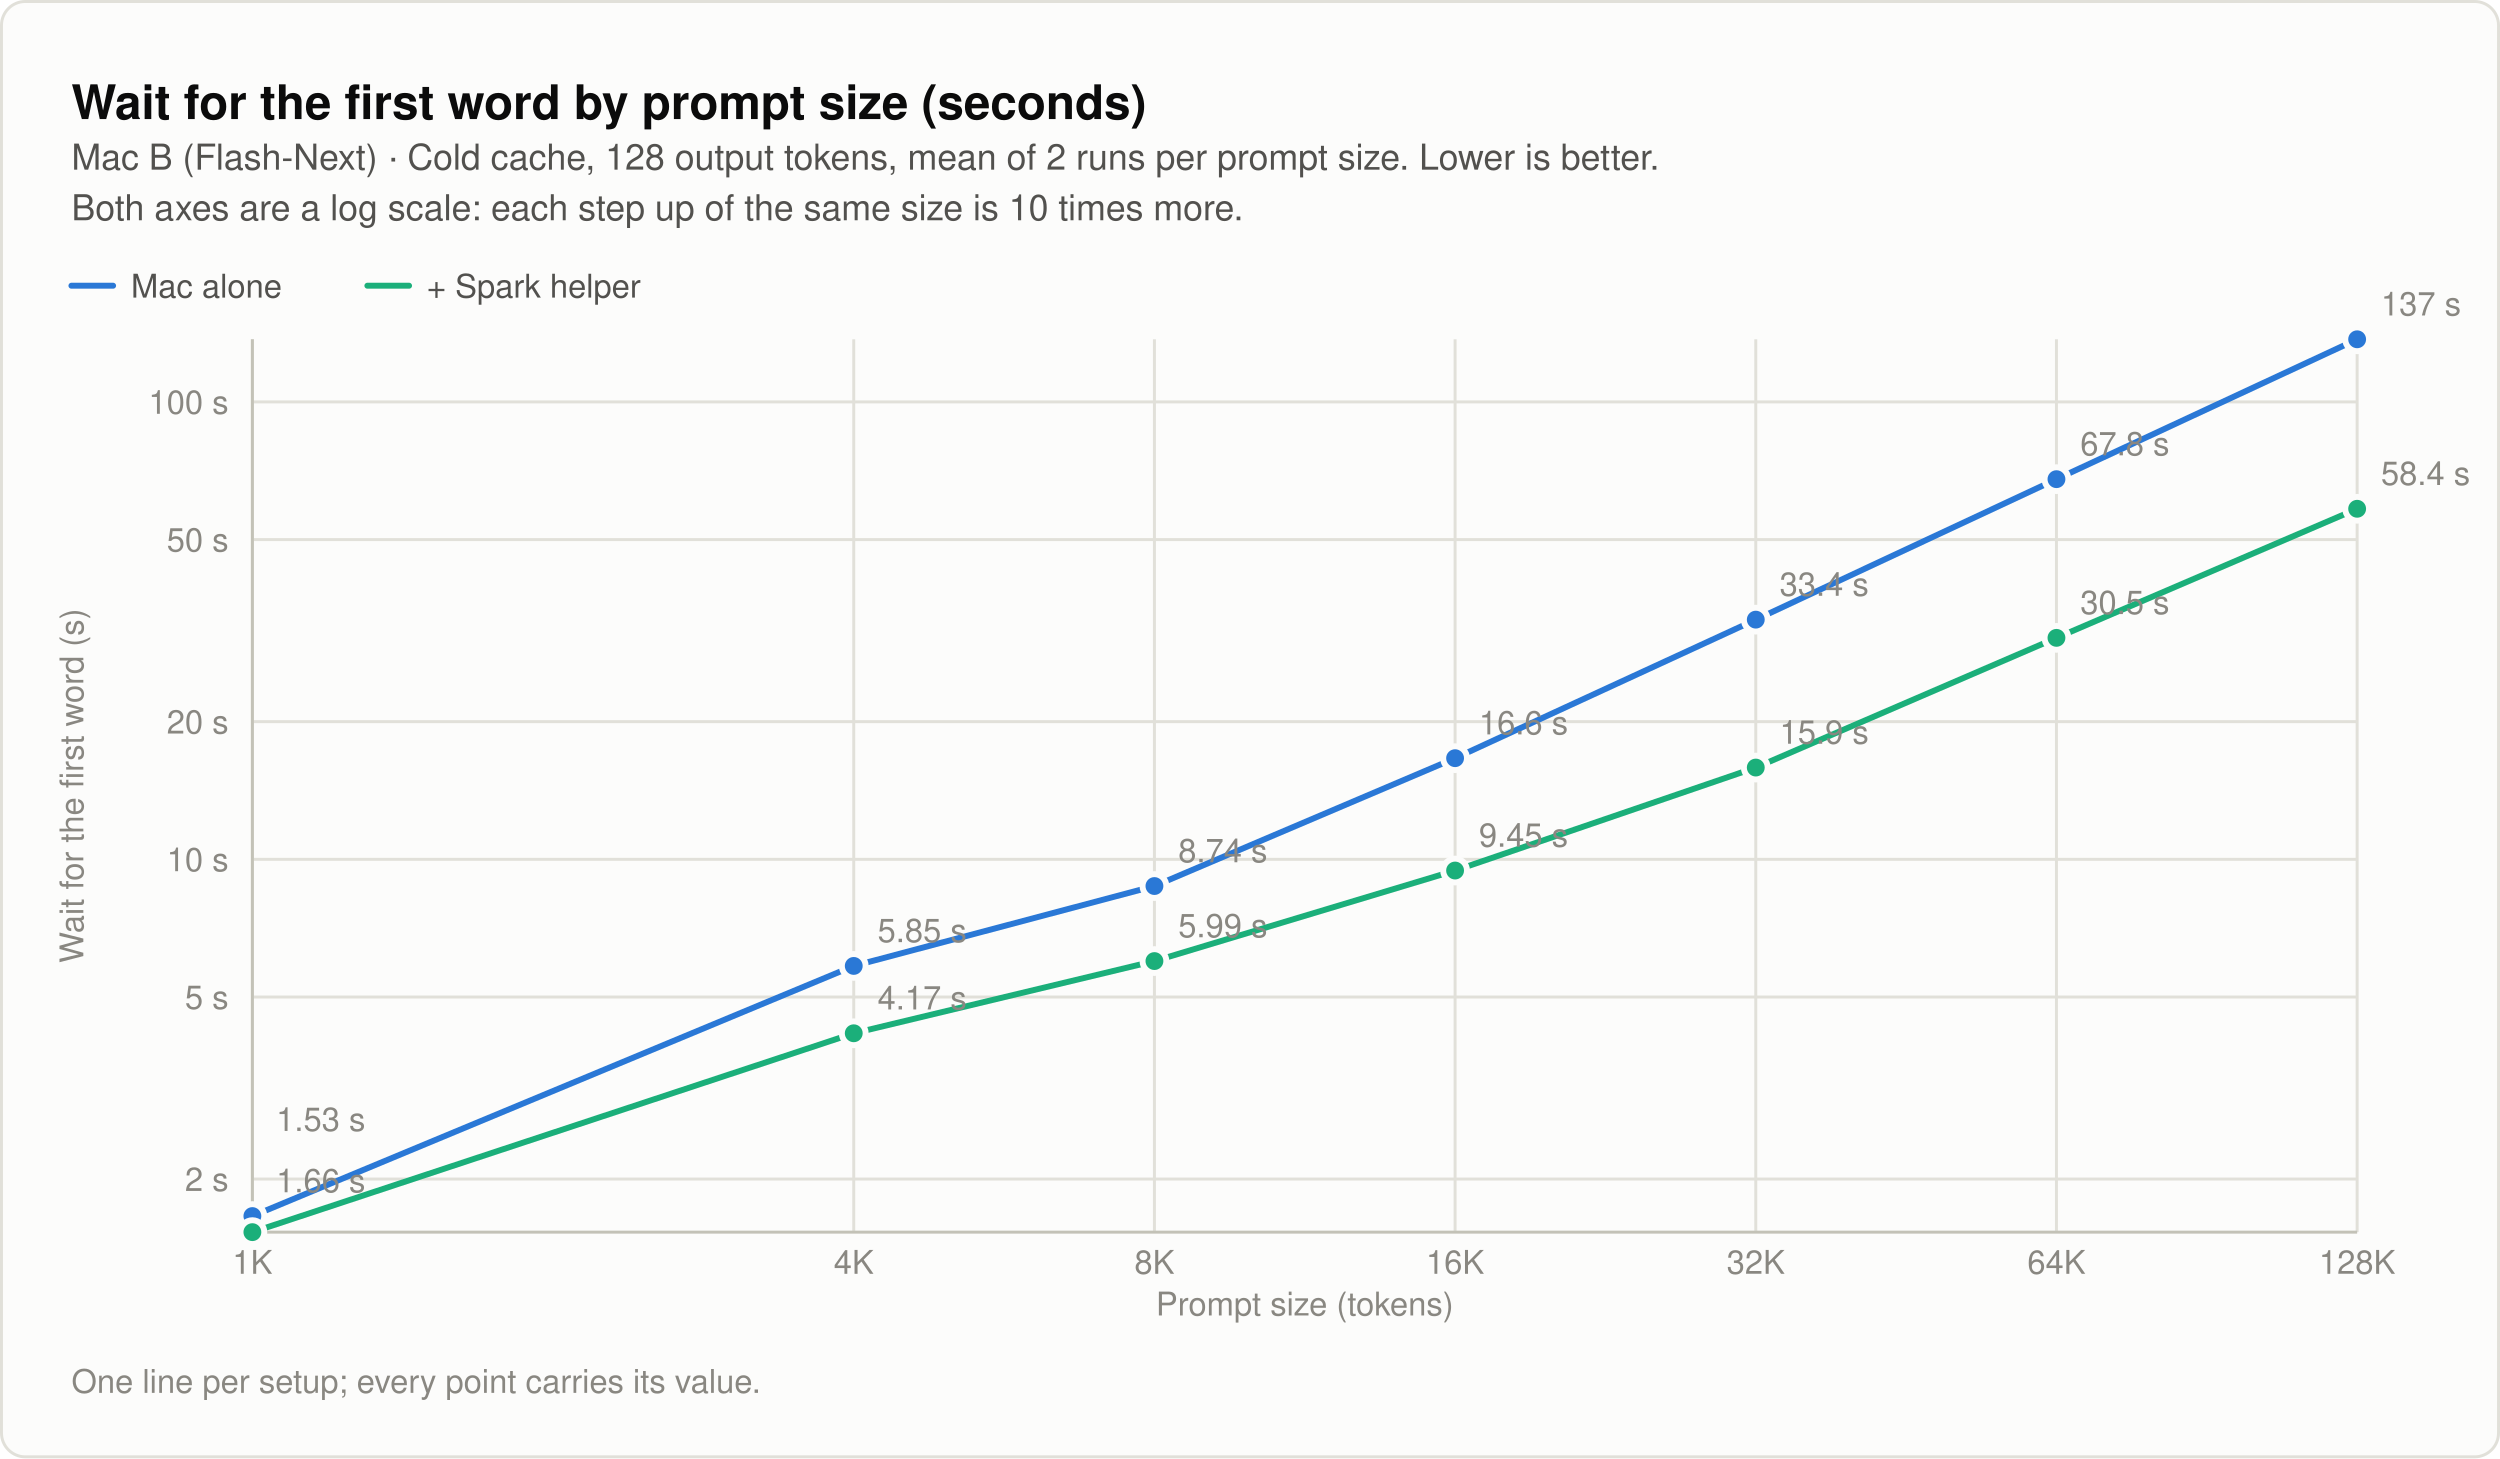
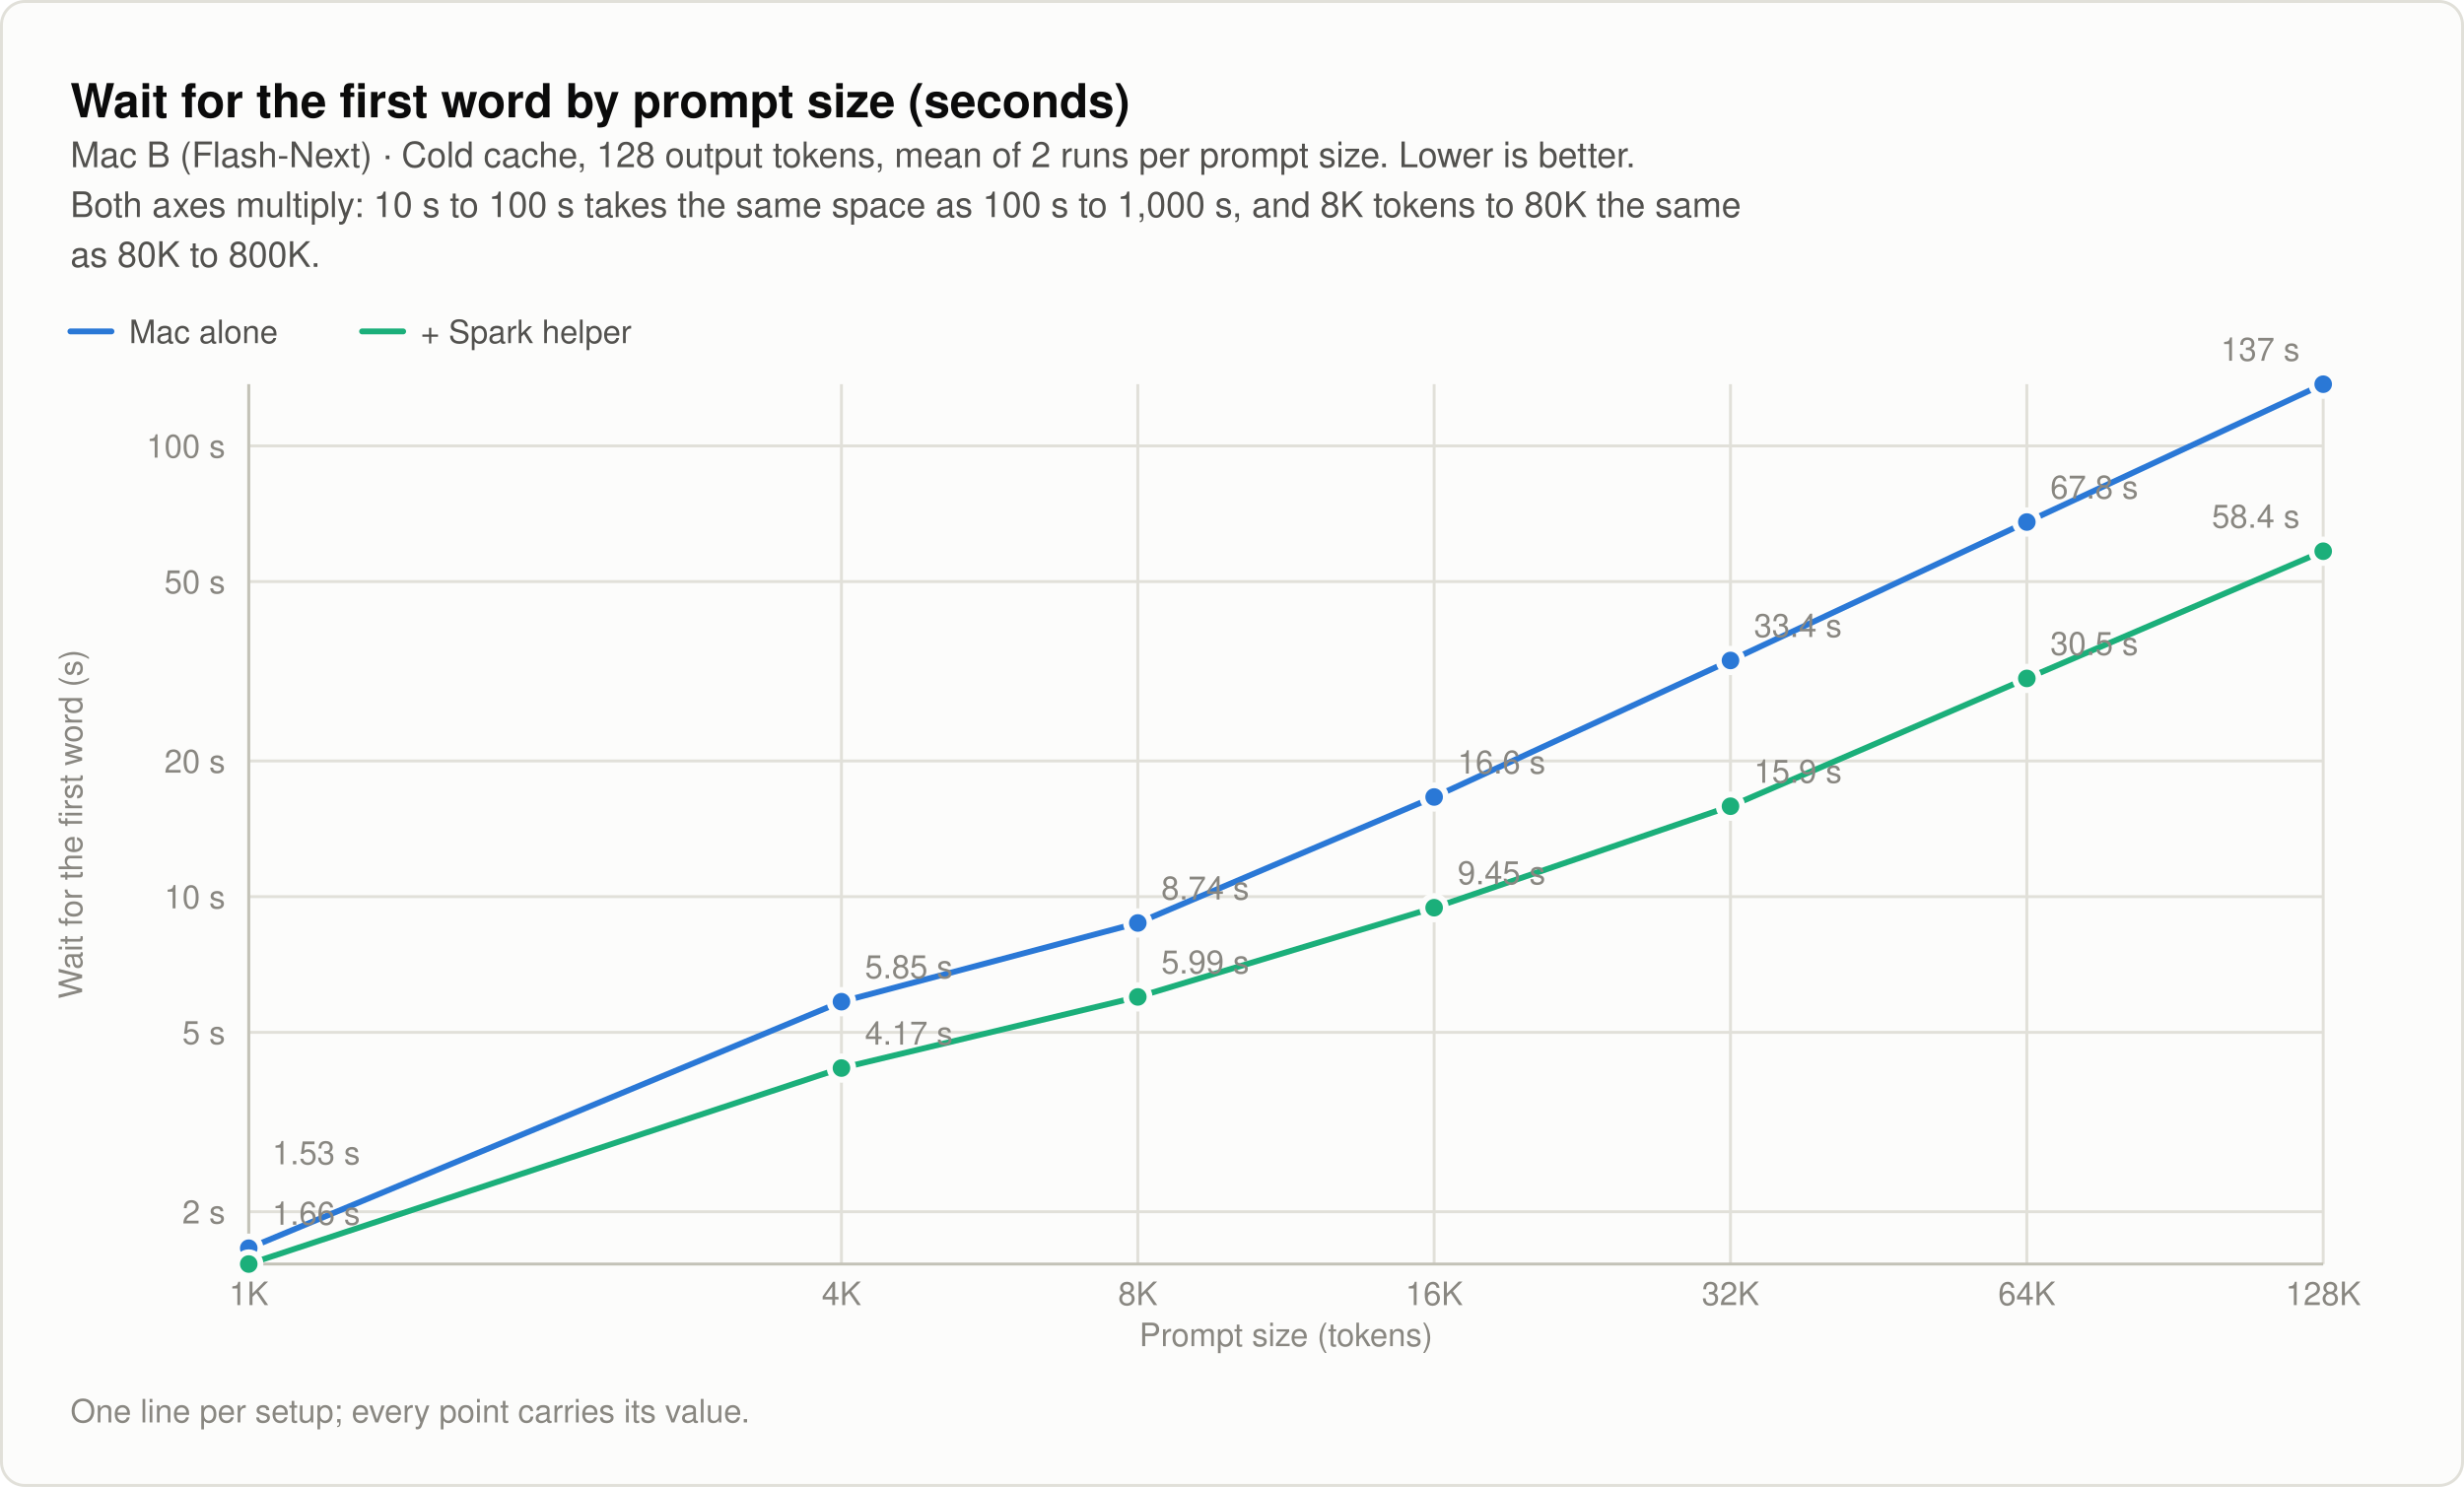
- <svg xmlns="http://www.w3.org/2000/svg" width="840" height="490" viewBox="0 0 840 490" role="img" aria-label="Wait for the first word by prompt size (seconds) Mac B (Flash-Next) · Cold cache, 128 output tokens, mean of 2 runs per prompt size. Lower is better. Both axes are a log scale: each step up of the same size is 10 times more." font-family="system-ui, -apple-system, 'Segoe UI', Helvetica, Arial, sans-serif">
-   <rect x="0.5" y="0.5" width="839" height="489" fill="#fcfcfb" rx="8" stroke="#e1e0d9" stroke-width="1" />
+ <svg xmlns="http://www.w3.org/2000/svg" width="840" height="507" viewBox="0 0 840 507" role="img" aria-label="Wait for the first word by prompt size (seconds) Mac B (Flash-Next) · Cold cache, 128 output tokens, mean of 2 runs per prompt size. Lower is better. Both axes multiply: 10 s to 100 s takes the same space as 100 s to 1,000 s, and 8K tokens to 80K the same as 80K to 800K." font-family="system-ui, -apple-system, 'Segoe UI', Helvetica, Arial, sans-serif" data-x-scale="log" data-y-scale="log">
+   <rect x="0.5" y="0.5" width="839" height="506" fill="#fcfcfb" rx="8" stroke="#e1e0d9" stroke-width="1" />
  <text x="24" y="40" font-size="16" fill="#0b0b0b" font-weight="600">Wait for the first word by prompt size (seconds)</text>
  <text x="24" y="57" font-size="12" fill="#52514e">Mac B (Flash-Next) · Cold cache, 128 output tokens, mean of 2 runs per prompt size. Lower is better.</text>
-   <text x="24" y="74" font-size="12" fill="#52514e">Both axes are a log scale: each step up of the same size is 10 times more.</text>
-   <line x1="24" y1="96" x2="38" y2="96" stroke="#2a78d6" stroke-width="2" stroke-linecap="round" />
-   <text x="44" y="100" font-size="11" fill="#52514e">Mac alone</text>
-   <line x1="123.44" y1="96" x2="137.44" y2="96" stroke="#1baf7a" stroke-width="2" stroke-linecap="round" />
-   <text x="143.44" y="100" font-size="11" fill="#52514e">+ Spark helper</text>
-   <line x1="84.8" y1="396.16" x2="792" y2="396.16" stroke="#e1e0d9" stroke-width="1" />
-   <text x="76.8" y="400.16" font-size="11" fill="#898781" text-anchor="end">2 s</text>
-   <line x1="84.8" y1="335" x2="792" y2="335" stroke="#e1e0d9" stroke-width="1" />
-   <text x="76.8" y="339" font-size="11" fill="#898781" text-anchor="end">5 s</text>
-   <line x1="84.8" y1="288.73" x2="792" y2="288.73" stroke="#e1e0d9" stroke-width="1" />
-   <text x="76.8" y="292.73" font-size="11" fill="#898781" text-anchor="end">10 s</text>
-   <line x1="84.8" y1="242.47" x2="792" y2="242.47" stroke="#e1e0d9" stroke-width="1" />
-   <text x="76.8" y="246.47" font-size="11" fill="#898781" text-anchor="end">20 s</text>
-   <line x1="84.8" y1="181.3" x2="792" y2="181.3" stroke="#e1e0d9" stroke-width="1" />
-   <text x="76.8" y="185.3" font-size="11" fill="#898781" text-anchor="end">50 s</text>
-   <line x1="84.8" y1="135.04" x2="792" y2="135.04" stroke="#e1e0d9" stroke-width="1" />
-   <text x="76.8" y="139.04" font-size="11" fill="#898781" text-anchor="end">100 s</text>
-   <line x1="84.8" y1="114" x2="84.8" y2="414" stroke="#e1e0d9" stroke-width="1" />
-   <text x="84.8" y="428" font-size="11" fill="#898781" text-anchor="middle">1K</text>
-   <line x1="286.86" y1="114" x2="286.86" y2="414" stroke="#e1e0d9" stroke-width="1" />
-   <text x="286.86" y="428" font-size="11" fill="#898781" text-anchor="middle">4K</text>
-   <line x1="387.89" y1="114" x2="387.89" y2="414" stroke="#e1e0d9" stroke-width="1" />
-   <text x="387.89" y="428" font-size="11" fill="#898781" text-anchor="middle">8K</text>
-   <line x1="488.91" y1="114" x2="488.91" y2="414" stroke="#e1e0d9" stroke-width="1" />
-   <text x="488.91" y="428" font-size="11" fill="#898781" text-anchor="middle">16K</text>
-   <line x1="589.94" y1="114" x2="589.94" y2="414" stroke="#e1e0d9" stroke-width="1" />
-   <text x="589.94" y="428" font-size="11" fill="#898781" text-anchor="middle">32K</text>
-   <line x1="690.97" y1="114" x2="690.97" y2="414" stroke="#e1e0d9" stroke-width="1" />
-   <text x="690.97" y="428" font-size="11" fill="#898781" text-anchor="middle">64K</text>
-   <line x1="792" y1="114" x2="792" y2="414" stroke="#e1e0d9" stroke-width="1" />
-   <text x="792" y="428" font-size="11" fill="#898781" text-anchor="middle">128K</text>
-   <line x1="84.8" y1="114" x2="84.8" y2="414" stroke="#c3c2b7" stroke-width="1" />
-   <line x1="84.8" y1="414" x2="792" y2="414" stroke="#c3c2b7" stroke-width="1" />
-   <line x1="84.8" y1="408.6" x2="286.86" y2="324.55" stroke="#2a78d6" stroke-width="2" stroke-linecap="round" />
-   <line x1="286.86" y1="324.55" x2="387.89" y2="297.71" stroke="#2a78d6" stroke-width="2" stroke-linecap="round" />
-   <line x1="387.89" y1="297.71" x2="488.91" y2="254.75" stroke="#2a78d6" stroke-width="2" stroke-linecap="round" />
-   <line x1="488.91" y1="254.75" x2="589.94" y2="208.2" stroke="#2a78d6" stroke-width="2" stroke-linecap="round" />
-   <line x1="589.94" y1="208.2" x2="690.97" y2="161" stroke="#2a78d6" stroke-width="2" stroke-linecap="round" />
-   <line x1="690.97" y1="161" x2="792" y2="114" stroke="#2a78d6" stroke-width="2" stroke-linecap="round" />
-   <circle cx="84.8" cy="408.6" r="4" fill="#2a78d6" stroke="#fcfcfb" stroke-width="2" />
-   <circle cx="286.86" cy="324.55" r="4" fill="#2a78d6" stroke="#fcfcfb" stroke-width="2" />
-   <circle cx="387.89" cy="297.71" r="4" fill="#2a78d6" stroke="#fcfcfb" stroke-width="2" />
-   <circle cx="488.91" cy="254.75" r="4" fill="#2a78d6" stroke="#fcfcfb" stroke-width="2" />
-   <circle cx="589.94" cy="208.2" r="4" fill="#2a78d6" stroke="#fcfcfb" stroke-width="2" />
-   <circle cx="690.97" cy="161" r="4" fill="#2a78d6" stroke="#fcfcfb" stroke-width="2" />
-   <circle cx="792" cy="114" r="4" fill="#2a78d6" stroke="#fcfcfb" stroke-width="2" />
-   <line x1="84.8" y1="414" x2="286.86" y2="347.18" stroke="#1baf7a" stroke-width="2" stroke-linecap="round" />
-   <line x1="286.86" y1="347.18" x2="387.89" y2="322.92" stroke="#1baf7a" stroke-width="2" stroke-linecap="round" />
-   <line x1="387.89" y1="322.92" x2="488.91" y2="292.5" stroke="#1baf7a" stroke-width="2" stroke-linecap="round" />
-   <line x1="488.91" y1="292.5" x2="589.94" y2="257.9" stroke="#1baf7a" stroke-width="2" stroke-linecap="round" />
-   <line x1="589.94" y1="257.9" x2="690.97" y2="214.32" stroke="#1baf7a" stroke-width="2" stroke-linecap="round" />
-   <line x1="690.97" y1="214.32" x2="792" y2="170.95" stroke="#1baf7a" stroke-width="2" stroke-linecap="round" />
-   <circle cx="84.8" cy="414" r="4" fill="#1baf7a" stroke="#fcfcfb" stroke-width="2" />
-   <circle cx="286.86" cy="347.18" r="4" fill="#1baf7a" stroke="#fcfcfb" stroke-width="2" />
-   <circle cx="387.89" cy="322.92" r="4" fill="#1baf7a" stroke="#fcfcfb" stroke-width="2" />
-   <circle cx="488.91" cy="292.5" r="4" fill="#1baf7a" stroke="#fcfcfb" stroke-width="2" />
-   <circle cx="589.94" cy="257.9" r="4" fill="#1baf7a" stroke="#fcfcfb" stroke-width="2" />
-   <circle cx="690.97" cy="214.32" r="4" fill="#1baf7a" stroke="#fcfcfb" stroke-width="2" />
-   <circle cx="792" cy="170.95" r="4" fill="#1baf7a" stroke="#fcfcfb" stroke-width="2" />
-   <text x="92.8" y="400.6" font-size="11" fill="#898781">1.66 s</text>
-   <text x="294.86" y="316.55" font-size="11" fill="#898781">5.85 s</text>
-   <text x="395.89" y="289.71" font-size="11" fill="#898781">8.74 s</text>
-   <text x="496.91" y="246.75" font-size="11" fill="#898781">16.6 s</text>
-   <text x="597.94" y="200.2" font-size="11" fill="#898781">33.4 s</text>
-   <text x="698.97" y="153" font-size="11" fill="#898781">67.8 s</text>
-   <text x="800" y="106" font-size="11" fill="#898781">137 s</text>
-   <text x="92.8" y="380" font-size="11" fill="#898781">1.53 s</text>
-   <text x="294.86" y="339.18" font-size="11" fill="#898781">4.17 s</text>
-   <text x="395.89" y="314.92" font-size="11" fill="#898781">5.99 s</text>
-   <text x="496.91" y="284.5" font-size="11" fill="#898781">9.45 s</text>
-   <text x="597.94" y="249.9" font-size="11" fill="#898781">15.9 s</text>
-   <text x="698.97" y="206.32" font-size="11" fill="#898781">30.5 s</text>
-   <text x="800" y="162.95" font-size="11" fill="#898781">58.4 s</text>
-   <text x="28" y="264" font-size="11" fill="#898781" text-anchor="middle" transform="rotate(-90 28 264)">Wait for the first word (s)</text>
-   <text x="438.4" y="442" font-size="11" fill="#898781" text-anchor="middle">Prompt size (tokens)</text>
-   <text x="24" y="468" font-size="11" fill="#898781">One line per setup; every point carries its value.</text>
+   <text x="24" y="74" font-size="12" fill="#52514e">Both axes multiply: 10 s to 100 s takes the same space as 100 s to 1,000 s, and 8K tokens to 80K the same</text>
+   <text x="24" y="91" font-size="12" fill="#52514e">as 80K to 800K.</text>
+   <line x1="24" y1="113" x2="38" y2="113" stroke="#2a78d6" stroke-width="2" stroke-linecap="round" />
+   <text x="44" y="117" font-size="11" fill="#52514e">Mac alone</text>
+   <line x1="123.44" y1="113" x2="137.44" y2="113" stroke="#1baf7a" stroke-width="2" stroke-linecap="round" />
+   <text x="143.44" y="117" font-size="11" fill="#52514e">+ Spark helper</text>
+   <line x1="84.8" y1="413.16" x2="792" y2="413.16" stroke="#e1e0d9" stroke-width="1" />
+   <text x="76.8" y="417.16" font-size="11" fill="#898781" text-anchor="end">2 s</text>
+   <line x1="84.8" y1="352" x2="792" y2="352" stroke="#e1e0d9" stroke-width="1" />
+   <text x="76.8" y="356" font-size="11" fill="#898781" text-anchor="end">5 s</text>
+   <line x1="84.8" y1="305.73" x2="792" y2="305.73" stroke="#e1e0d9" stroke-width="1" />
+   <text x="76.8" y="309.73" font-size="11" fill="#898781" text-anchor="end">10 s</text>
+   <line x1="84.8" y1="259.47" x2="792" y2="259.47" stroke="#e1e0d9" stroke-width="1" />
+   <text x="76.8" y="263.47" font-size="11" fill="#898781" text-anchor="end">20 s</text>
+   <line x1="84.8" y1="198.3" x2="792" y2="198.3" stroke="#e1e0d9" stroke-width="1" />
+   <text x="76.8" y="202.3" font-size="11" fill="#898781" text-anchor="end">50 s</text>
+   <line x1="84.8" y1="152.04" x2="792" y2="152.04" stroke="#e1e0d9" stroke-width="1" />
+   <text x="76.8" y="156.04" font-size="11" fill="#898781" text-anchor="end">100 s</text>
+   <line x1="84.8" y1="131" x2="84.8" y2="431" stroke="#e1e0d9" stroke-width="1" />
+   <text x="84.8" y="445" font-size="11" fill="#898781" text-anchor="middle">1K</text>
+   <line x1="286.86" y1="131" x2="286.86" y2="431" stroke="#e1e0d9" stroke-width="1" />
+   <text x="286.86" y="445" font-size="11" fill="#898781" text-anchor="middle">4K</text>
+   <line x1="387.89" y1="131" x2="387.89" y2="431" stroke="#e1e0d9" stroke-width="1" />
+   <text x="387.89" y="445" font-size="11" fill="#898781" text-anchor="middle">8K</text>
+   <line x1="488.91" y1="131" x2="488.91" y2="431" stroke="#e1e0d9" stroke-width="1" />
+   <text x="488.91" y="445" font-size="11" fill="#898781" text-anchor="middle">16K</text>
+   <line x1="589.94" y1="131" x2="589.94" y2="431" stroke="#e1e0d9" stroke-width="1" />
+   <text x="589.94" y="445" font-size="11" fill="#898781" text-anchor="middle">32K</text>
+   <line x1="690.97" y1="131" x2="690.97" y2="431" stroke="#e1e0d9" stroke-width="1" />
+   <text x="690.97" y="445" font-size="11" fill="#898781" text-anchor="middle">64K</text>
+   <line x1="792" y1="131" x2="792" y2="431" stroke="#e1e0d9" stroke-width="1" />
+   <text x="792" y="445" font-size="11" fill="#898781" text-anchor="middle">128K</text>
+   <line x1="84.8" y1="131" x2="84.8" y2="431" stroke="#c3c2b7" stroke-width="1" />
+   <line x1="84.8" y1="431" x2="792" y2="431" stroke="#c3c2b7" stroke-width="1" />
+   <line x1="84.8" y1="425.6" x2="286.86" y2="341.55" stroke="#2a78d6" stroke-width="2" stroke-linecap="round" />
+   <line x1="286.86" y1="341.55" x2="387.89" y2="314.71" stroke="#2a78d6" stroke-width="2" stroke-linecap="round" />
+   <line x1="387.89" y1="314.71" x2="488.91" y2="271.75" stroke="#2a78d6" stroke-width="2" stroke-linecap="round" />
+   <line x1="488.91" y1="271.75" x2="589.94" y2="225.2" stroke="#2a78d6" stroke-width="2" stroke-linecap="round" />
+   <line x1="589.94" y1="225.2" x2="690.97" y2="178" stroke="#2a78d6" stroke-width="2" stroke-linecap="round" />
+   <line x1="690.97" y1="178" x2="792" y2="131" stroke="#2a78d6" stroke-width="2" stroke-linecap="round" />
+   <circle cx="84.8" cy="425.6" r="4" fill="#2a78d6" stroke="#fcfcfb" stroke-width="2" />
+   <circle cx="286.86" cy="341.55" r="4" fill="#2a78d6" stroke="#fcfcfb" stroke-width="2" />
+   <circle cx="387.89" cy="314.71" r="4" fill="#2a78d6" stroke="#fcfcfb" stroke-width="2" />
+   <circle cx="488.91" cy="271.75" r="4" fill="#2a78d6" stroke="#fcfcfb" stroke-width="2" />
+   <circle cx="589.94" cy="225.2" r="4" fill="#2a78d6" stroke="#fcfcfb" stroke-width="2" />
+   <circle cx="690.97" cy="178" r="4" fill="#2a78d6" stroke="#fcfcfb" stroke-width="2" />
+   <circle cx="792" cy="131" r="4" fill="#2a78d6" stroke="#fcfcfb" stroke-width="2" />
+   <line x1="84.8" y1="431" x2="286.86" y2="364.18" stroke="#1baf7a" stroke-width="2" stroke-linecap="round" />
+   <line x1="286.86" y1="364.18" x2="387.89" y2="339.92" stroke="#1baf7a" stroke-width="2" stroke-linecap="round" />
+   <line x1="387.89" y1="339.92" x2="488.91" y2="309.5" stroke="#1baf7a" stroke-width="2" stroke-linecap="round" />
+   <line x1="488.91" y1="309.5" x2="589.94" y2="274.9" stroke="#1baf7a" stroke-width="2" stroke-linecap="round" />
+   <line x1="589.94" y1="274.9" x2="690.97" y2="231.32" stroke="#1baf7a" stroke-width="2" stroke-linecap="round" />
+   <line x1="690.97" y1="231.32" x2="792" y2="187.95" stroke="#1baf7a" stroke-width="2" stroke-linecap="round" />
+   <circle cx="84.8" cy="431" r="4" fill="#1baf7a" stroke="#fcfcfb" stroke-width="2" />
+   <circle cx="286.86" cy="364.18" r="4" fill="#1baf7a" stroke="#fcfcfb" stroke-width="2" />
+   <circle cx="387.89" cy="339.92" r="4" fill="#1baf7a" stroke="#fcfcfb" stroke-width="2" />
+   <circle cx="488.91" cy="309.5" r="4" fill="#1baf7a" stroke="#fcfcfb" stroke-width="2" />
+   <circle cx="589.94" cy="274.9" r="4" fill="#1baf7a" stroke="#fcfcfb" stroke-width="2" />
+   <circle cx="690.97" cy="231.32" r="4" fill="#1baf7a" stroke="#fcfcfb" stroke-width="2" />
+   <circle cx="792" cy="187.95" r="4" fill="#1baf7a" stroke="#fcfcfb" stroke-width="2" />
+   <text x="92.8" y="417.6" font-size="11" fill="#898781">1.66 s</text>
+   <text x="294.86" y="333.55" font-size="11" fill="#898781">5.85 s</text>
+   <text x="395.89" y="306.71" font-size="11" fill="#898781">8.74 s</text>
+   <text x="496.91" y="263.75" font-size="11" fill="#898781">16.6 s</text>
+   <text x="597.94" y="217.2" font-size="11" fill="#898781">33.4 s</text>
+   <text x="698.97" y="170" font-size="11" fill="#898781">67.8 s</text>
+   <text x="784" y="123" font-size="11" fill="#898781" text-anchor="end">137 s</text>
+   <text x="92.8" y="397" font-size="11" fill="#898781">1.53 s</text>
+   <text x="294.86" y="356.18" font-size="11" fill="#898781">4.17 s</text>
+   <text x="395.89" y="331.92" font-size="11" fill="#898781">5.99 s</text>
+   <text x="496.91" y="301.5" font-size="11" fill="#898781">9.45 s</text>
+   <text x="597.94" y="266.9" font-size="11" fill="#898781">15.9 s</text>
+   <text x="698.97" y="223.32" font-size="11" fill="#898781">30.5 s</text>
+   <text x="784" y="179.95" font-size="11" fill="#898781" text-anchor="end">58.4 s</text>
+   <text x="28" y="281" font-size="11" fill="#898781" text-anchor="middle" transform="rotate(-90 28 281)">Wait for the first word (s)</text>
+   <text x="438.4" y="459" font-size="11" fill="#898781" text-anchor="middle">Prompt size (tokens)</text>
+   <text x="24" y="485" font-size="11" fill="#898781">One line per setup; every point carries its value.</text>
</svg>
